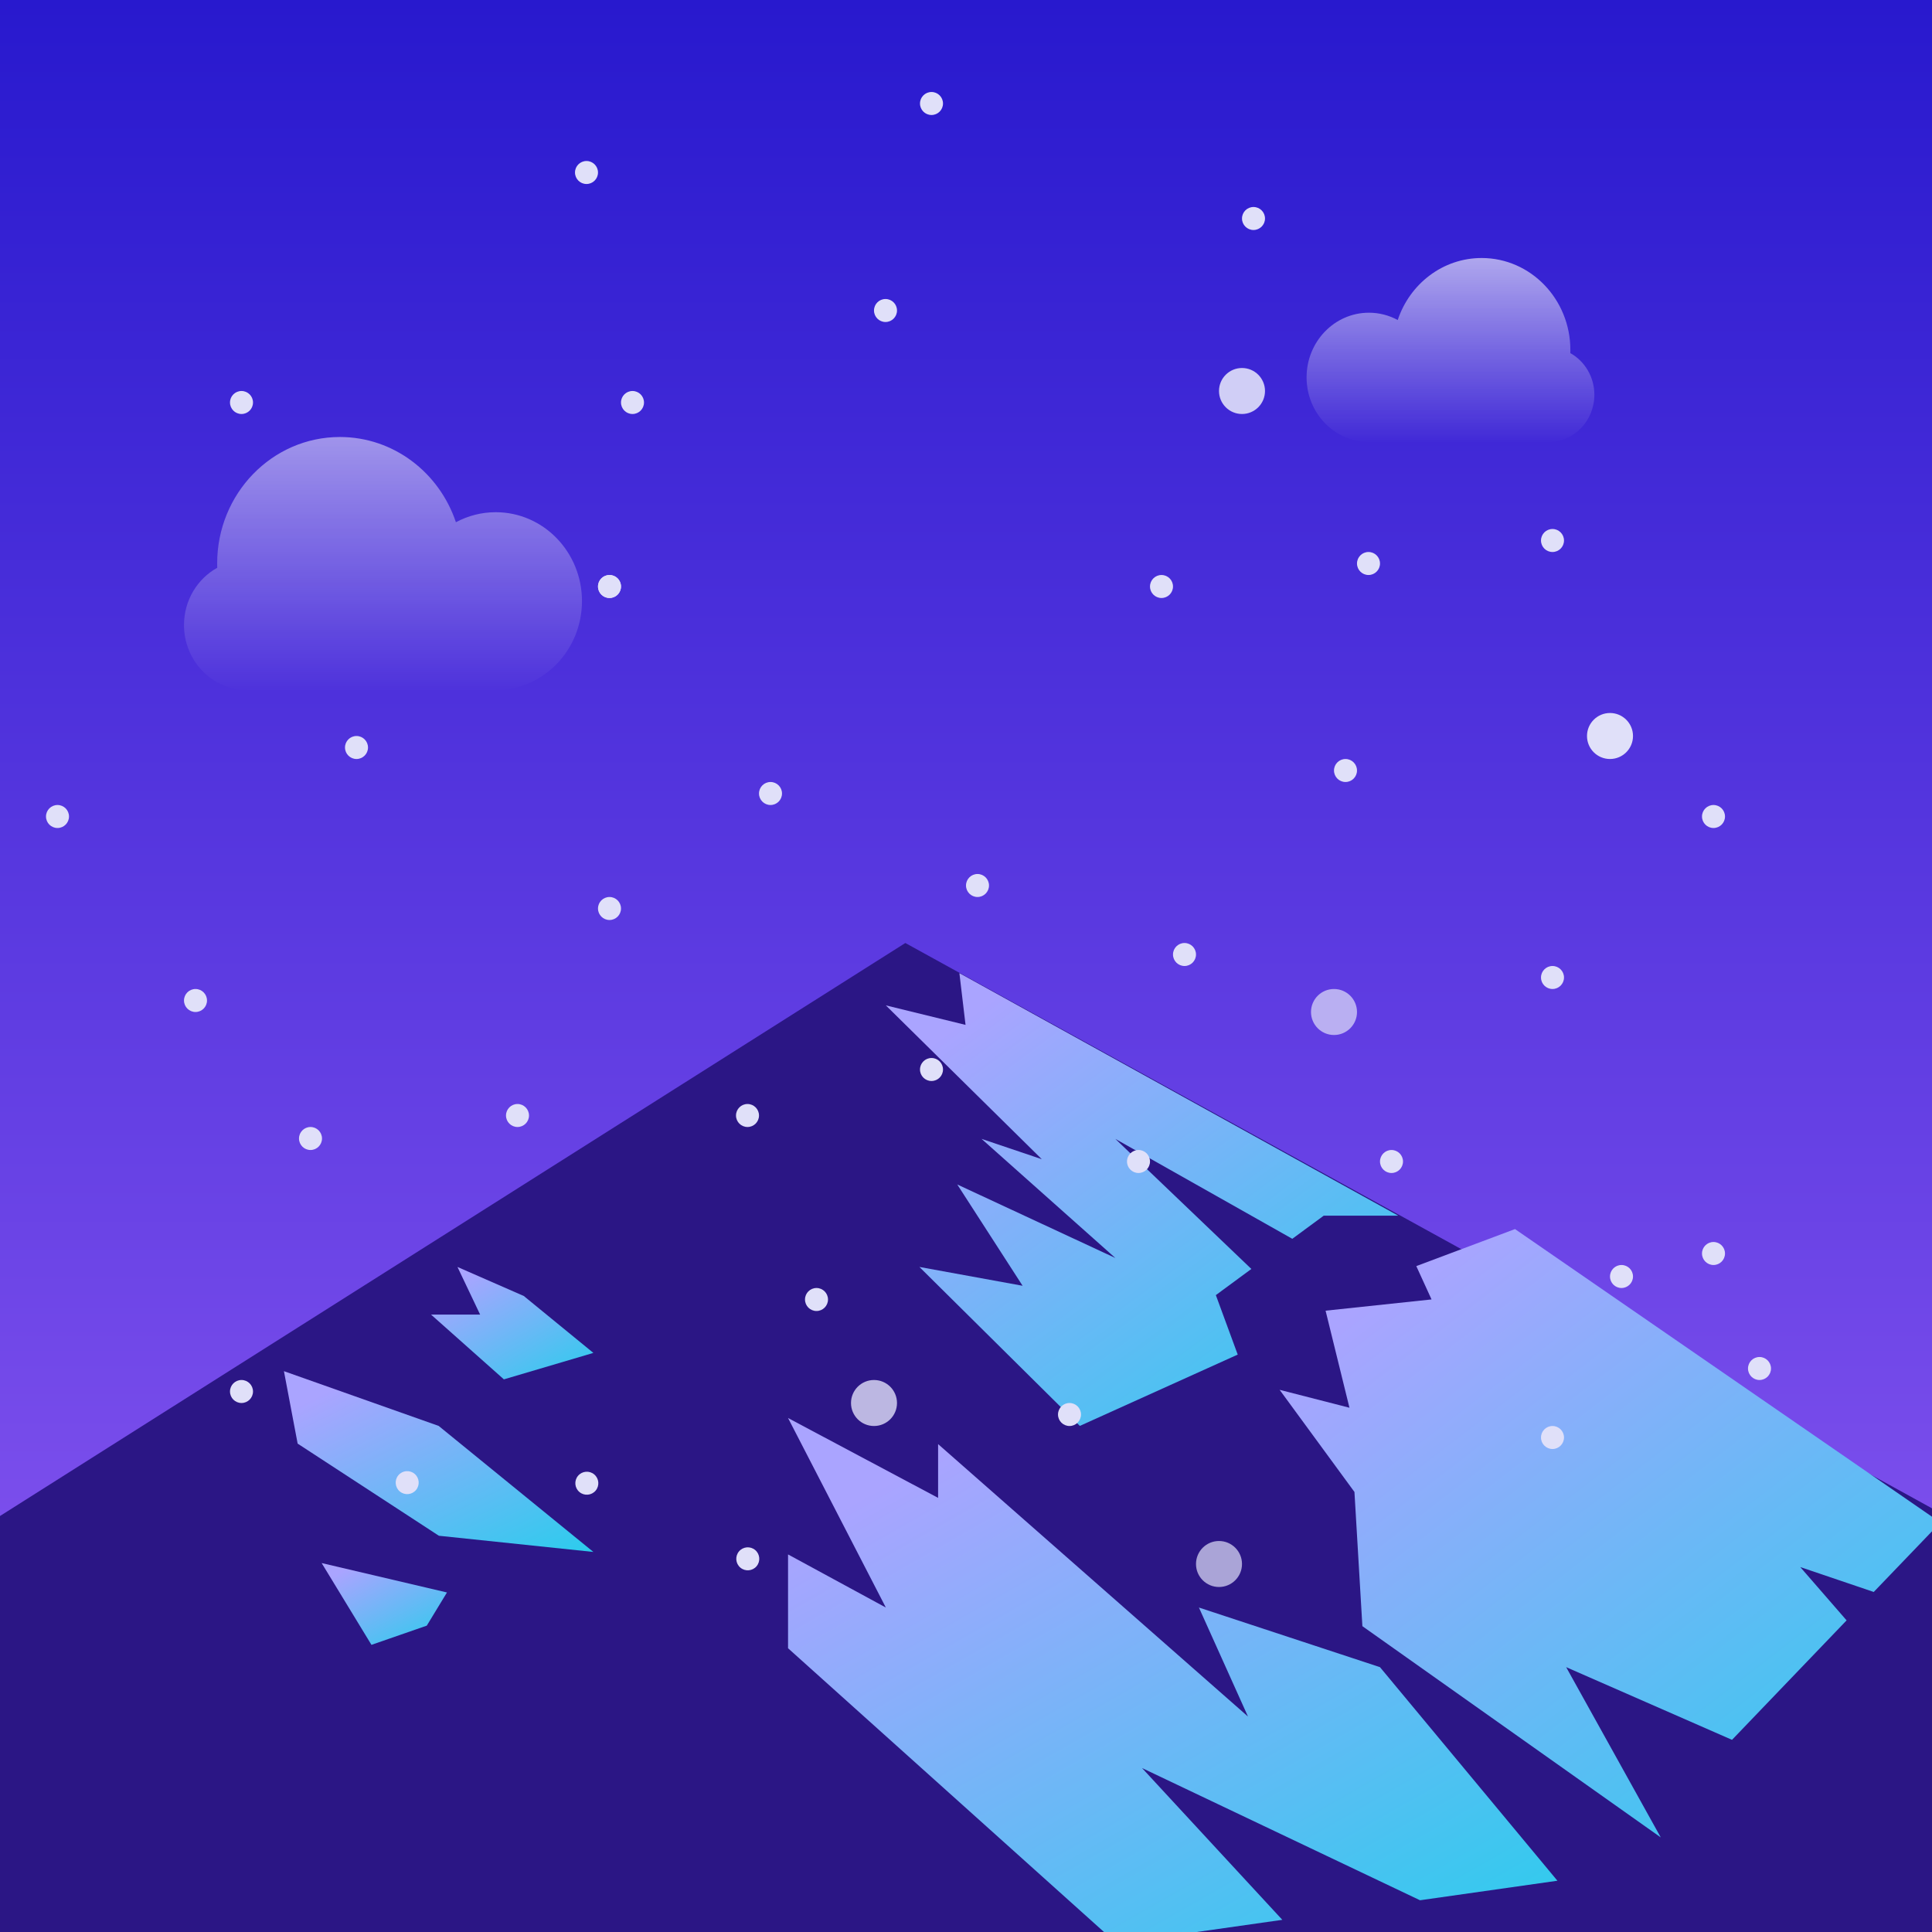
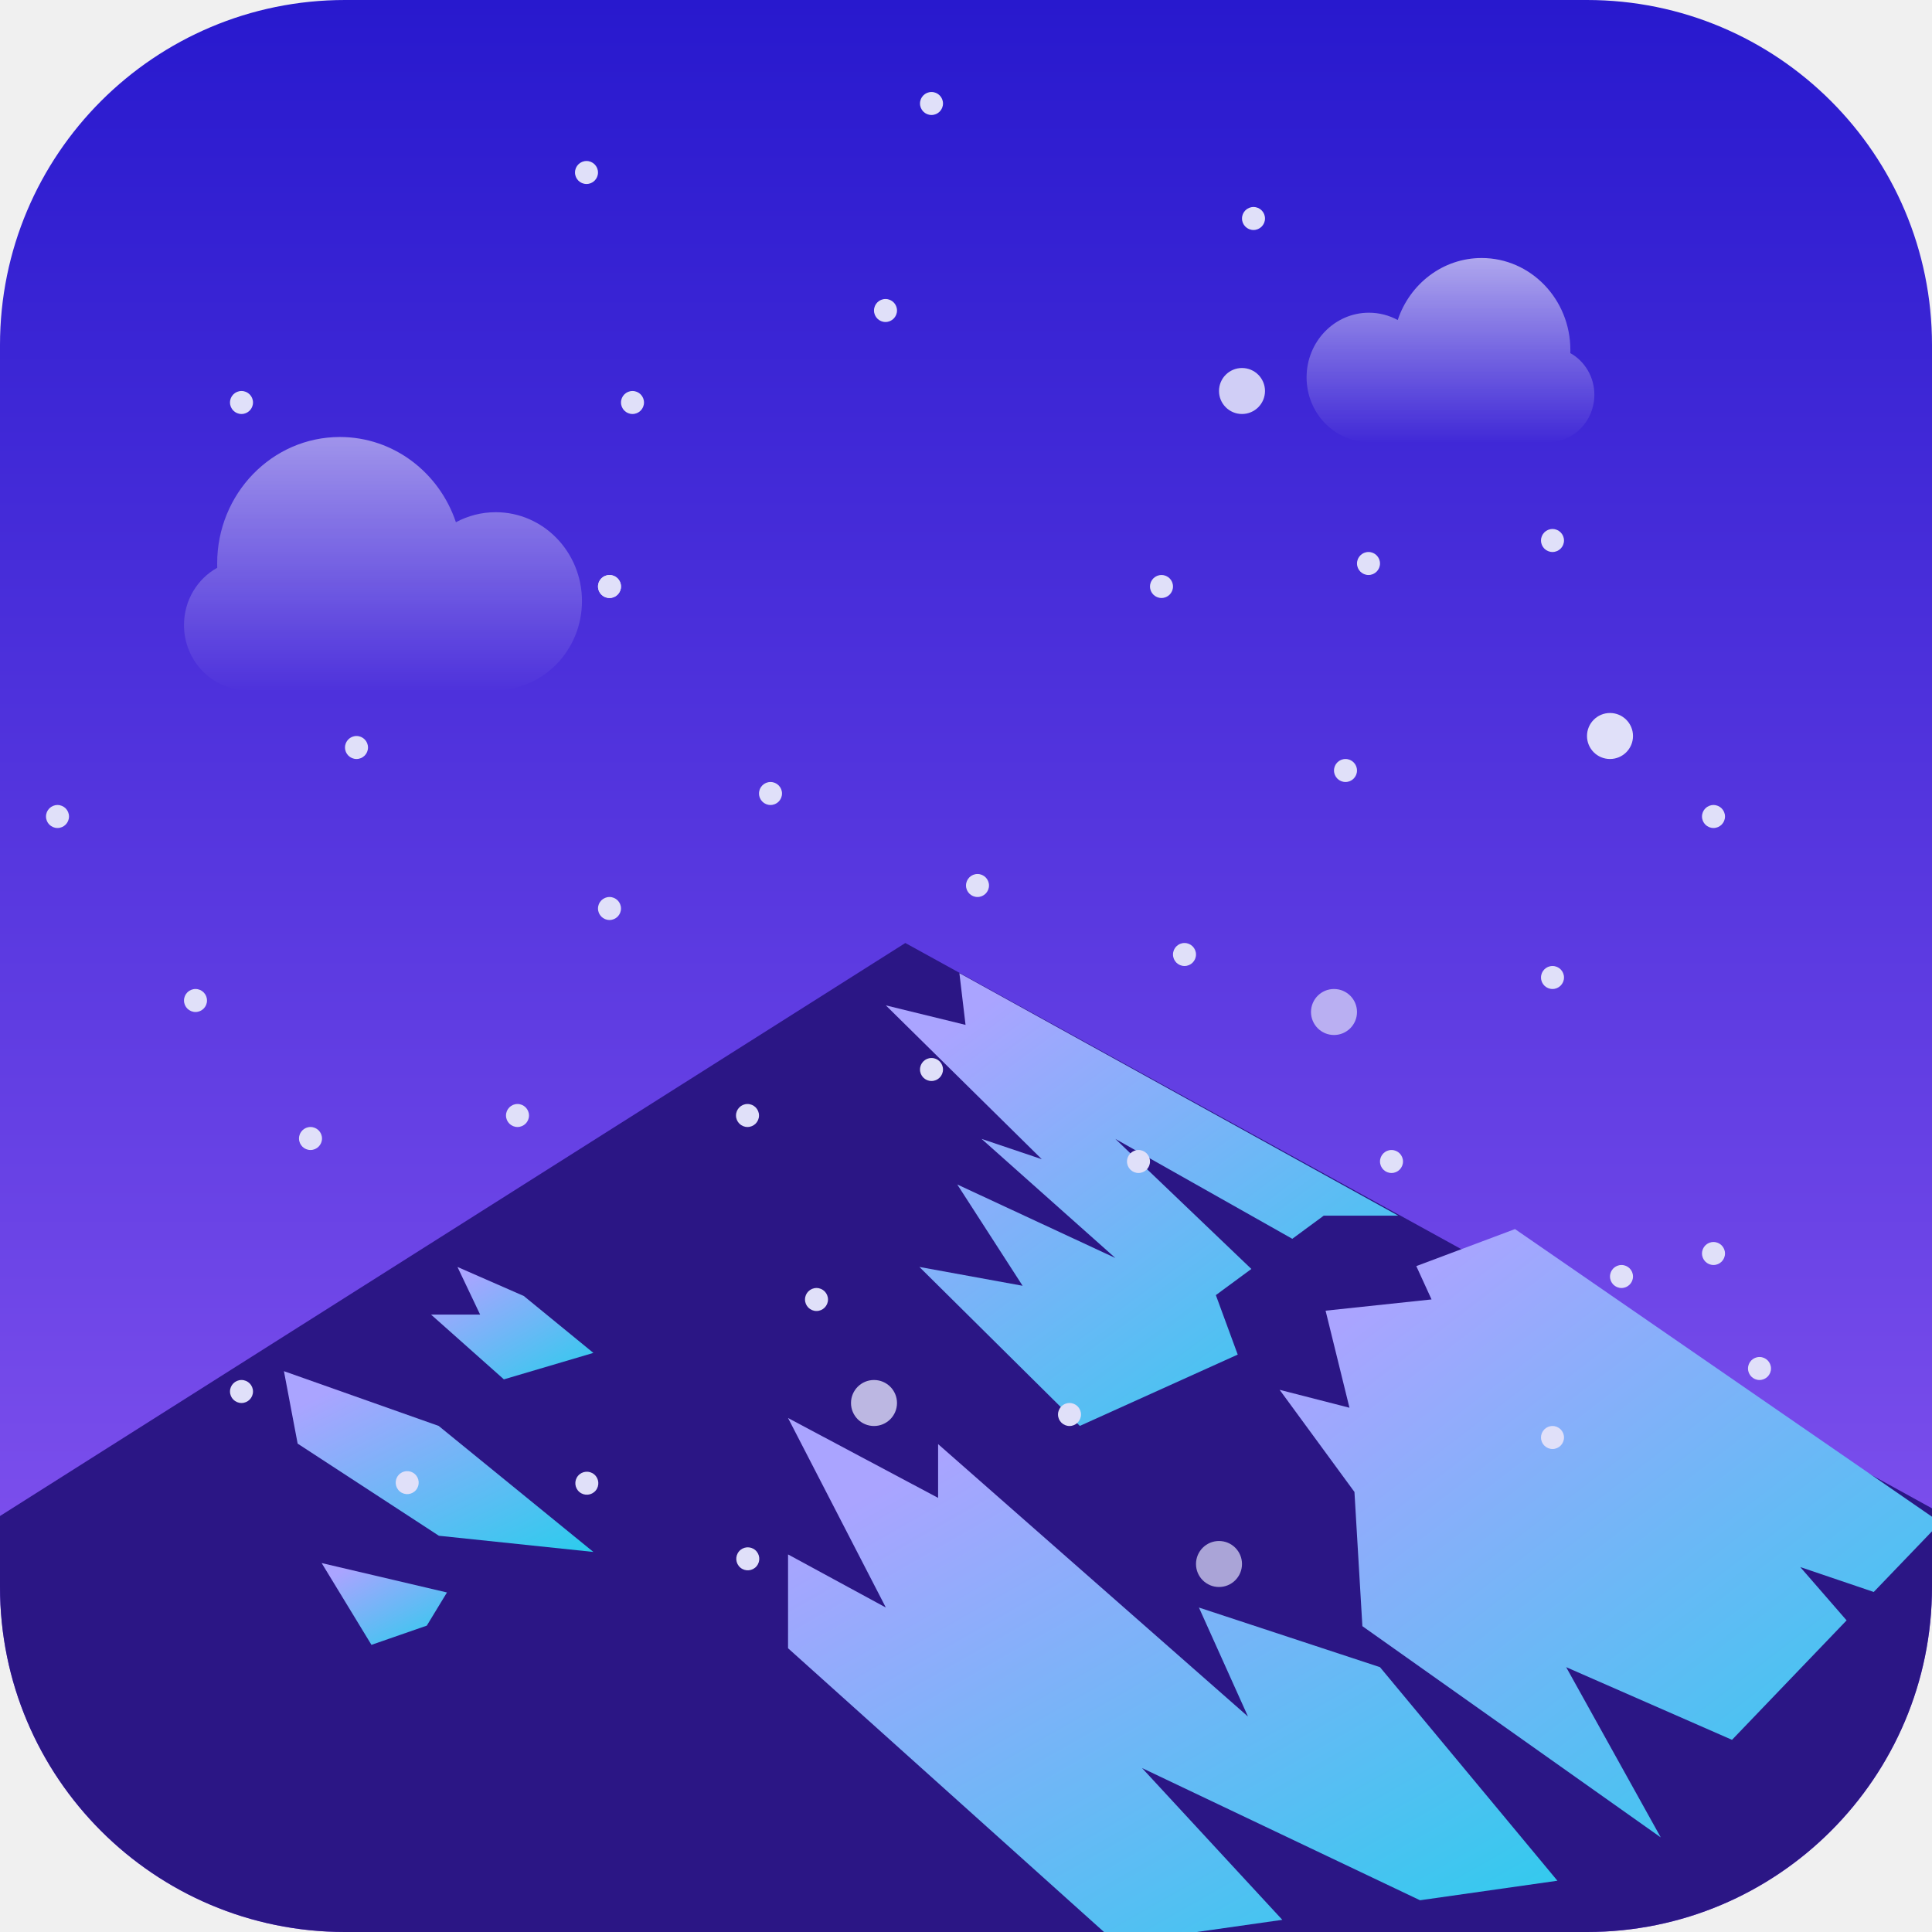
<svg xmlns="http://www.w3.org/2000/svg" width="84" height="84" viewBox="0 0 84 84" fill="none">
-   <g id="2b5164bd" clip-path="url(#17809611)">
-     <rect width="84" height="84" fill="url(#7a30aaf2)" />
-     <path id="2ffa0252" opacity="0.6" d="M64.379 19.218H59.519C58.021 19.218 56.808 17.959 56.808 16.407C56.808 14.855 58.021 13.596 59.519 13.596C59.97 13.596 60.396 13.711 60.771 13.914C61.293 12.345 62.729 11.218 64.419 11.218C66.55 11.218 68.277 13.009 68.277 15.218C68.277 15.263 68.276 15.308 68.275 15.353C68.897 15.7 69.32 16.381 69.32 17.164C69.32 18.298 68.433 19.218 67.338 19.218H64.419C64.413 19.218 64.379 19.218 64.379 19.218H64.419H64.379Z" fill="url(#cbd2893e)" />
-     <path id="7e8cfbab" fill-rule="evenodd" clip-rule="evenodd" d="M39.362 41L100.96 74.919V103.97H-17L-16.442 76.32L39.362 41Z" fill="#2B1685" />
-     <path id="495ec8fd" fill-rule="evenodd" clip-rule="evenodd" d="M38.515 43.712L41.98 44.56L41.713 42.31L60.791 52.854H57.555L56.187 53.861L48.493 49.517L54.407 55.172L52.863 56.309L53.814 58.895L46.949 61.996L39.974 55.085L44.461 55.903L41.62 51.499L48.493 54.695L42.677 49.517L45.295 50.4L38.515 43.712Z" fill="url(#2930fd85)" />
-     <path id="24ad1abb" fill-rule="evenodd" clip-rule="evenodd" d="M61.578 55.048L65.87 53.438L84.366 66.197L81.467 69.216L78.272 68.133L80.287 70.451L75.305 75.645L68.094 72.485L72.207 79.887L59.234 70.703L58.889 64.867L55.636 60.427L58.672 61.206L57.634 56.986L62.241 56.497L61.578 55.048Z" fill="url(#1191ea2e)" />
-     <path id="d2cf646f" fill-rule="evenodd" clip-rule="evenodd" d="M34.263 61.653L40.787 65.125V62.787L54.26 74.632L52.127 69.893L59.999 72.485L67.714 81.771L61.74 82.62L49.653 76.871L55.753 83.471L48.551 84.495L34.263 71.663V67.584L38.515 69.893L34.263 61.653Z" fill="url(#f9150266)" />
-     <path id="169aba3c" fill-rule="evenodd" clip-rule="evenodd" d="M12.941 62.766L12.345 59.616L19.072 61.996L25.799 67.476L19.082 66.772L12.941 62.766Z" fill="url(#bd9a2b89)" />
-     <path id="4febb886" fill-rule="evenodd" clip-rule="evenodd" d="M16.15 71.515L13.985 67.959L19.433 69.238L18.556 70.68L16.15 71.515Z" fill="url(#c84d4222)" />
-     <path id="18286820" fill-rule="evenodd" clip-rule="evenodd" d="M18.741 57.156H20.875L19.89 55.085L22.773 56.347L25.799 58.822L21.908 59.972L18.741 57.156Z" fill="url(#779cb63c)" />
-     <path id="17e1fc30" opacity="0.5" d="M14.833 30H21.554C23.625 30 25.303 28.27 25.303 26.135C25.303 24.001 23.625 22.27 21.554 22.27C20.929 22.27 20.34 22.428 19.822 22.706C19.101 20.55 17.114 19 14.777 19C11.831 19 9.442 21.462 9.442 24.5C9.442 24.562 9.443 24.624 9.445 24.686C8.585 25.162 8 26.099 8 27.176C8 28.735 9.227 30 10.74 30H14.777C14.786 30 14.833 30 14.833 30H14.777H14.833Z" fill="url(#03394e00)" />
-     <circle id="45c8b97c" cx="70" cy="32" r="1" fill="#E0E0F9" />
-     <circle id="09cd4535" opacity="0.8" cx="38" cy="61" r="1" fill="#E0E0F9" />
-     <circle id="8ae3d979" opacity="0.9" cx="54" cy="17" r="1" fill="#E0E0F9" />
-     <circle id="1d80465c" opacity="0.7" cx="58" cy="44" r="1" fill="#E0E0F9" />
-     <circle id="50daec8c" opacity="0.7" cx="53" cy="68" r="1" fill="#E0E0F9" />
-     <circle id="5eff83ae" cx="40.5" cy="46.5" r="0.5" fill="#E0E0F9" />
-     <circle id="0dfb2c7a" cx="32.5" cy="48.5" r="0.5" fill="#E0E0F9" />
-     <circle id="1c662606" cx="22.5" cy="48.5" r="0.5" fill="#E0E0F9" />
-     <circle id="2123818a" cx="15.5" cy="32.5" r="0.5" fill="#E0E0F9" />
-     <circle id="0aca11db" cx="26.5" cy="25.5" r="0.5" fill="#E0E0F9" />
-     <circle id="55be9c7d" cx="0.5" cy="0.5" r="0.5" transform="matrix(-1 0 0 1 68 62)" fill="#E0E0F9" />
-     <circle id="eb91e3c6" cx="0.5" cy="0.5" r="0.5" transform="matrix(-1 0 0 1 71 55)" fill="#E0E0F9" />
-     <circle id="f3015ecc" cx="0.5" cy="0.5" r="0.5" transform="matrix(-1 0 0 1 47 61)" fill="#E0E0F9" />
-     <circle id="bf18ab17" cx="0.5" cy="0.5" r="0.5" transform="matrix(-1 0 0 1 50 50)" fill="#E0E0F9" />
-     <circle id="a0c33d08" cx="0.5" cy="0.5" r="0.5" transform="matrix(-1 0 0 1 43 38)" fill="#E0E0F9" />
-     <circle id="49b16e48" cx="0.5" cy="0.5" r="0.5" transform="matrix(-1 0 0 1 52 41)" fill="#E0E0F9" />
-     <circle id="94772914" cx="0.5" cy="0.5" r="0.5" transform="matrix(-1 0 0 1 60 24)" fill="#E0E0F9" />
-     <circle id="f97d3d17" cx="32.512" cy="67.775" r="0.5" transform="rotate(-50 32.5119 67.775)" fill="#E0E0F9" />
-     <circle id="5cb1aca1" cx="25.515" cy="64.488" r="0.5" transform="rotate(-50 25.5146 64.4884)" fill="#E0E0F9" />
-     <circle id="320ee2c7" cx="17.704" cy="64.462" r="0.5" transform="rotate(-50 17.7044 64.4621)" fill="#E0E0F9" />
-     <circle id="13dc49e3" cx="0.5" cy="0.5" r="0.5" transform="matrix(-1 0 0 1 77 59)" fill="#E0E0F9" />
-     <circle id="5c30e3de" cx="0.5" cy="0.5" r="0.5" transform="matrix(-1 0 0 1 75 54)" fill="#E0E0F9" />
-     <circle id="f9d914f9" cx="0.5" cy="0.5" r="0.5" transform="matrix(-1 0 0 1 68 42)" fill="#E0E0F9" />
-     <circle id="076be107" cx="0.5" cy="0.5" r="0.5" transform="matrix(-1 0 0 1 61 50)" fill="#E0E0F9" />
-     <circle id="38298601" cx="0.5" cy="0.5" r="0.5" transform="matrix(-1 0 0 1 59 33)" fill="#E0E0F9" />
-     <circle id="cd7a0ead" cx="0.5" cy="0.5" r="0.5" transform="matrix(-1 0 0 1 11 60)" fill="#E0E0F9" />
-     <circle id="70905174" cx="0.5" cy="0.5" r="0.5" transform="matrix(-1 0 0 1 14 49)" fill="#E0E0F9" />
-     <circle id="f5b5d9e7" cx="0.5" cy="0.5" r="0.5" transform="matrix(-1 0 0 1 9 43)" fill="#E0E0F9" />
-     <circle id="04986da7" cx="0.5" cy="0.5" r="0.5" transform="matrix(-1 0 0 1 3 35)" fill="#E0E0F9" />
-     <circle id="6eb788c3" cx="0.5" cy="0.5" r="0.5" transform="matrix(-1 0 0 1 36 56)" fill="#E0E0F9" />
-     <circle id="5bd767d8" cx="0.5" cy="0.5" r="0.5" transform="matrix(-1 0 0 1 27 39)" fill="#E0E0F9" />
-     <circle id="143a7aab" cx="0.5" cy="0.5" r="0.5" transform="matrix(0 1 1 0 50 25)" fill="#E0E0F9" />
-     <circle id="baa53f73" cx="0.5" cy="0.5" r="0.5" transform="matrix(0 1 1 0 33 34)" fill="#E0E0F9" />
-     <circle id="2b0f20a1" cx="10.5" cy="17.5" r="0.5" transform="rotate(90 10.5 17.5)" fill="#E0E0F9" />
-     <circle id="d7932c41" cx="26.5" cy="25.5" r="0.5" transform="rotate(90 26.5 25.5)" fill="#E0E0F9" />
-     <circle id="b2f0bb06" cx="0.5" cy="0.5" r="0.5" transform="matrix(0 1 1 0 25 7)" fill="#E0E0F9" />
-     <circle id="369464c2" cx="0.5" cy="0.5" r="0.5" transform="matrix(0 1 1 0 54 9)" fill="#E0E0F9" />
-     <circle id="e0c3cc9a" cx="0.5" cy="0.5" r="0.5" transform="matrix(0 1 1 0 40 4)" fill="#E0E0F9" />
-     <circle id="91462473" cx="0.5" cy="0.5" r="0.5" transform="matrix(0 1 1 0 38 13)" fill="#E0E0F9" />
-     <circle id="98dbe141" cx="0.5" cy="0.5" r="0.5" transform="matrix(0 1 1 0 27 17)" fill="#E0E0F9" />
-     <g id="46a5a82b">
-       <circle id="3f6c6343" cx="0.5" cy="0.5" r="0.5" transform="matrix(-1 0 0 1 75 35)" fill="#E0E0F9" />
-       <circle id="25400e8a" cx="0.5" cy="0.5" r="0.5" transform="matrix(-1 0 0 1 68 23)" fill="#E0E0F9" />
+   <g id="2b5164bd">
+     <g clip-path="url(#17809611)">
+       <rect width="84" height="84" rx="15" fill="url(#7a30aaf2)" />
+       <path id="2ffa0252" opacity="0.6" d="M64.379 19.218H59.519C58.021 19.218 56.808 17.959 56.808 16.407C56.808 14.855 58.021 13.596 59.519 13.596C59.97 13.596 60.396 13.711 60.771 13.914C61.293 12.345 62.729 11.218 64.419 11.218C66.55 11.218 68.277 13.009 68.277 15.218C68.277 15.263 68.276 15.308 68.275 15.353C68.897 15.7 69.32 16.381 69.32 17.164C69.32 18.298 68.433 19.218 67.338 19.218H64.419C64.413 19.218 64.379 19.218 64.379 19.218H64.419H64.379Z" fill="url(#cbd2893e)" />
+       <path id="7e8cfbab" fill-rule="evenodd" clip-rule="evenodd" d="M39.362 41L100.96 74.919V103.97H-17L-16.442 76.32L39.362 41Z" fill="#2B1685" />
+       <path id="495ec8fd" fill-rule="evenodd" clip-rule="evenodd" d="M38.515 43.712L41.98 44.56L41.713 42.31L60.791 52.854H57.555L56.187 53.861L48.493 49.517L54.407 55.172L52.863 56.309L53.814 58.895L46.949 61.996L39.974 55.085L44.461 55.903L41.62 51.499L48.493 54.695L42.677 49.517L45.295 50.4L38.515 43.712Z" fill="url(#2930fd85)" />
+       <path id="24ad1abb" fill-rule="evenodd" clip-rule="evenodd" d="M61.578 55.048L65.87 53.438L84.366 66.197L81.467 69.216L78.272 68.133L80.287 70.451L75.305 75.645L68.094 72.485L72.207 79.887L59.234 70.703L58.889 64.867L55.636 60.427L58.672 61.206L57.634 56.986L62.241 56.497L61.578 55.048Z" fill="url(#1191ea2e)" />
+       <path id="d2cf646f" fill-rule="evenodd" clip-rule="evenodd" d="M34.263 61.653L40.787 65.125V62.787L54.26 74.632L52.127 69.893L59.999 72.485L67.714 81.771L61.74 82.62L49.653 76.871L55.753 83.471L48.551 84.495L34.263 71.663V67.584L38.515 69.893L34.263 61.653Z" fill="url(#f9150266)" />
+       <path id="169aba3c" fill-rule="evenodd" clip-rule="evenodd" d="M12.941 62.766L12.345 59.616L19.072 61.996L25.799 67.476L19.082 66.772L12.941 62.766Z" fill="url(#bd9a2b89)" />
+       <path id="4febb886" fill-rule="evenodd" clip-rule="evenodd" d="M16.15 71.515L13.985 67.959L19.433 69.238L18.556 70.68L16.15 71.515Z" fill="url(#c84d4222)" />
+       <path id="18286820" fill-rule="evenodd" clip-rule="evenodd" d="M18.741 57.156H20.875L19.89 55.085L22.773 56.347L25.799 58.822L21.908 59.972L18.741 57.156Z" fill="url(#779cb63c)" />
+       <path id="17e1fc30" opacity="0.5" d="M14.833 30H21.554C23.625 30 25.303 28.27 25.303 26.135C25.303 24.001 23.625 22.27 21.554 22.27C20.929 22.27 20.34 22.428 19.822 22.706C19.101 20.55 17.114 19 14.777 19C11.831 19 9.442 21.462 9.442 24.5C9.442 24.562 9.443 24.624 9.445 24.686C8.585 25.162 8 26.099 8 27.176C8 28.735 9.227 30 10.74 30H14.777C14.786 30 14.833 30 14.833 30H14.777H14.833Z" fill="url(#03394e00)" />
+       <circle id="45c8b97c" cx="70" cy="32" r="1" fill="#E0E0F9" />
+       <circle id="09cd4535" opacity="0.8" cx="38" cy="61" r="1" fill="#E0E0F9" />
+       <circle id="8ae3d979" opacity="0.9" cx="54" cy="17" r="1" fill="#E0E0F9" />
+       <circle id="1d80465c" opacity="0.7" cx="58" cy="44" r="1" fill="#E0E0F9" />
+       <circle id="50daec8c" opacity="0.7" cx="53" cy="68" r="1" fill="#E0E0F9" />
+       <circle id="5eff83ae" cx="40.5" cy="46.5" r="0.5" fill="#E0E0F9" />
+       <circle id="0dfb2c7a" cx="32.5" cy="48.5" r="0.5" fill="#E0E0F9" />
+       <circle id="1c662606" cx="22.5" cy="48.5" r="0.5" fill="#E0E0F9" />
+       <circle id="2123818a" cx="15.5" cy="32.5" r="0.5" fill="#E0E0F9" />
+       <circle id="0aca11db" cx="26.5" cy="25.5" r="0.5" fill="#E0E0F9" />
+       <circle id="55be9c7d" cx="0.5" cy="0.5" r="0.5" transform="matrix(-1 0 0 1 68 62)" fill="#E0E0F9" />
+       <circle id="eb91e3c6" cx="0.5" cy="0.5" r="0.5" transform="matrix(-1 0 0 1 71 55)" fill="#E0E0F9" />
+       <circle id="f3015ecc" cx="0.5" cy="0.5" r="0.5" transform="matrix(-1 0 0 1 47 61)" fill="#E0E0F9" />
+       <circle id="bf18ab17" cx="0.5" cy="0.5" r="0.5" transform="matrix(-1 0 0 1 50 50)" fill="#E0E0F9" />
+       <circle id="a0c33d08" cx="0.5" cy="0.5" r="0.5" transform="matrix(-1 0 0 1 43 38)" fill="#E0E0F9" />
+       <circle id="49b16e48" cx="0.5" cy="0.5" r="0.5" transform="matrix(-1 0 0 1 52 41)" fill="#E0E0F9" />
+       <circle id="94772914" cx="0.5" cy="0.5" r="0.5" transform="matrix(-1 0 0 1 60 24)" fill="#E0E0F9" />
+       <circle id="f97d3d17" cx="32.512" cy="67.775" r="0.5" transform="rotate(-50 32.5119 67.775)" fill="#E0E0F9" />
+       <circle id="5cb1aca1" cx="25.515" cy="64.488" r="0.5" transform="rotate(-50 25.5146 64.4884)" fill="#E0E0F9" />
+       <circle id="320ee2c7" cx="17.704" cy="64.462" r="0.5" transform="rotate(-50 17.7044 64.4621)" fill="#E0E0F9" />
+       <circle id="13dc49e3" cx="0.5" cy="0.5" r="0.5" transform="matrix(-1 0 0 1 77 59)" fill="#E0E0F9" />
+       <circle id="5c30e3de" cx="0.5" cy="0.5" r="0.5" transform="matrix(-1 0 0 1 75 54)" fill="#E0E0F9" />
+       <circle id="f9d914f9" cx="0.5" cy="0.5" r="0.5" transform="matrix(-1 0 0 1 68 42)" fill="#E0E0F9" />
+       <circle id="076be107" cx="0.5" cy="0.5" r="0.5" transform="matrix(-1 0 0 1 61 50)" fill="#E0E0F9" />
+       <circle id="38298601" cx="0.5" cy="0.5" r="0.5" transform="matrix(-1 0 0 1 59 33)" fill="#E0E0F9" />
+       <circle id="cd7a0ead" cx="0.5" cy="0.5" r="0.5" transform="matrix(-1 0 0 1 11 60)" fill="#E0E0F9" />
+       <circle id="70905174" cx="0.5" cy="0.5" r="0.5" transform="matrix(-1 0 0 1 14 49)" fill="#E0E0F9" />
+       <circle id="f5b5d9e7" cx="0.5" cy="0.5" r="0.5" transform="matrix(-1 0 0 1 9 43)" fill="#E0E0F9" />
+       <circle id="04986da7" cx="0.5" cy="0.5" r="0.5" transform="matrix(-1 0 0 1 3 35)" fill="#E0E0F9" />
+       <circle id="6eb788c3" cx="0.5" cy="0.5" r="0.5" transform="matrix(-1 0 0 1 36 56)" fill="#E0E0F9" />
+       <circle id="5bd767d8" cx="0.5" cy="0.5" r="0.5" transform="matrix(-1 0 0 1 27 39)" fill="#E0E0F9" />
+       <circle id="143a7aab" cx="0.5" cy="0.5" r="0.5" transform="matrix(0 1 1 0 50 25)" fill="#E0E0F9" />
+       <circle id="baa53f73" cx="0.5" cy="0.5" r="0.5" transform="matrix(0 1 1 0 33 34)" fill="#E0E0F9" />
+       <circle id="2b0f20a1" cx="10.5" cy="17.5" r="0.5" transform="rotate(90 10.5 17.5)" fill="#E0E0F9" />
+       <circle id="d7932c41" cx="26.5" cy="25.5" r="0.5" transform="rotate(90 26.5 25.5)" fill="#E0E0F9" />
+       <circle id="b2f0bb06" cx="0.5" cy="0.5" r="0.5" transform="matrix(0 1 1 0 25 7)" fill="#E0E0F9" />
+       <circle id="369464c2" cx="0.5" cy="0.5" r="0.5" transform="matrix(0 1 1 0 54 9)" fill="#E0E0F9" />
+       <circle id="e0c3cc9a" cx="0.5" cy="0.5" r="0.5" transform="matrix(0 1 1 0 40 4)" fill="#E0E0F9" />
+       <circle id="91462473" cx="0.5" cy="0.5" r="0.5" transform="matrix(0 1 1 0 38 13)" fill="#E0E0F9" />
+       <circle id="98dbe141" cx="0.5" cy="0.5" r="0.5" transform="matrix(0 1 1 0 27 17)" fill="#E0E0F9" />
+       <g id="46a5a82b">
+         <circle id="3f6c6343" cx="0.5" cy="0.5" r="0.5" transform="matrix(-1 0 0 1 75 35)" fill="#E0E0F9" />
+         <circle id="25400e8a" cx="0.5" cy="0.5" r="0.5" transform="matrix(-1 0 0 1 68 23)" fill="#E0E0F9" />
+       </g>
    </g>
  </g>
  <defs>
    <linearGradient id="7a30aaf2" x1="-6.737" y1="0" x2="-6.737" y2="97.474" gradientUnits="userSpaceOnUse">
      <stop stop-color="#2819CE" />
      <stop offset="1" stop-color="#A267FA" />
    </linearGradient>
    <linearGradient id="cbd2893e" x1="56.808" y1="11.218" x2="56.808" y2="19.218" gradientUnits="userSpaceOnUse">
      <stop stop-color="white" />
      <stop offset="1" stop-color="white" stop-opacity="0.01" />
    </linearGradient>
    <linearGradient id="2930fd85" x1="29.821" y1="53.283" x2="47.034" y2="76.592" gradientUnits="userSpaceOnUse">
      <stop stop-color="#AAA4FF" />
      <stop offset="1" stop-color="#19D2EA" />
    </linearGradient>
    <linearGradient id="1191ea2e" x1="44.423" y1="68.181" x2="67.811" y2="98.583" gradientUnits="userSpaceOnUse">
      <stop stop-color="#AAA4FF" />
      <stop offset="1" stop-color="#19D2EA" />
    </linearGradient>
    <linearGradient id="f9150266" x1="21.207" y1="74.385" x2="39.197" y2="105.914" gradientUnits="userSpaceOnUse">
      <stop stop-color="#AAA4FF" />
      <stop offset="1" stop-color="#19D2EA" />
    </linearGradient>
    <linearGradient id="bd9a2b89" x1="7.094" y1="63.997" x2="12.764" y2="75.611" gradientUnits="userSpaceOnUse">
      <stop stop-color="#AAA4FF" />
      <stop offset="1" stop-color="#19D2EA" />
    </linearGradient>
    <linearGradient id="c84d4222" x1="11.859" y1="69.941" x2="14.594" y2="74.955" gradientUnits="userSpaceOnUse">
      <stop stop-color="#AAA4FF" />
      <stop offset="1" stop-color="#19D2EA" />
    </linearGradient>
    <linearGradient id="779cb63c" x1="15.986" y1="57.809" x2="19.862" y2="64.508" gradientUnits="userSpaceOnUse">
      <stop stop-color="#AAA4FF" />
      <stop offset="1" stop-color="#19D2EA" />
    </linearGradient>
    <linearGradient id="03394e00" x1="25.303" y1="19" x2="25.303" y2="30" gradientUnits="userSpaceOnUse">
      <stop stop-color="white" />
      <stop offset="1" stop-color="white" stop-opacity="0.01" />
    </linearGradient>
    <clipPath id="17809611">
-       <rect width="84" height="84" fill="white" />
+       <rect width="84" height="84" rx="15" fill="white" />
    </clipPath>
  </defs>
</svg>
